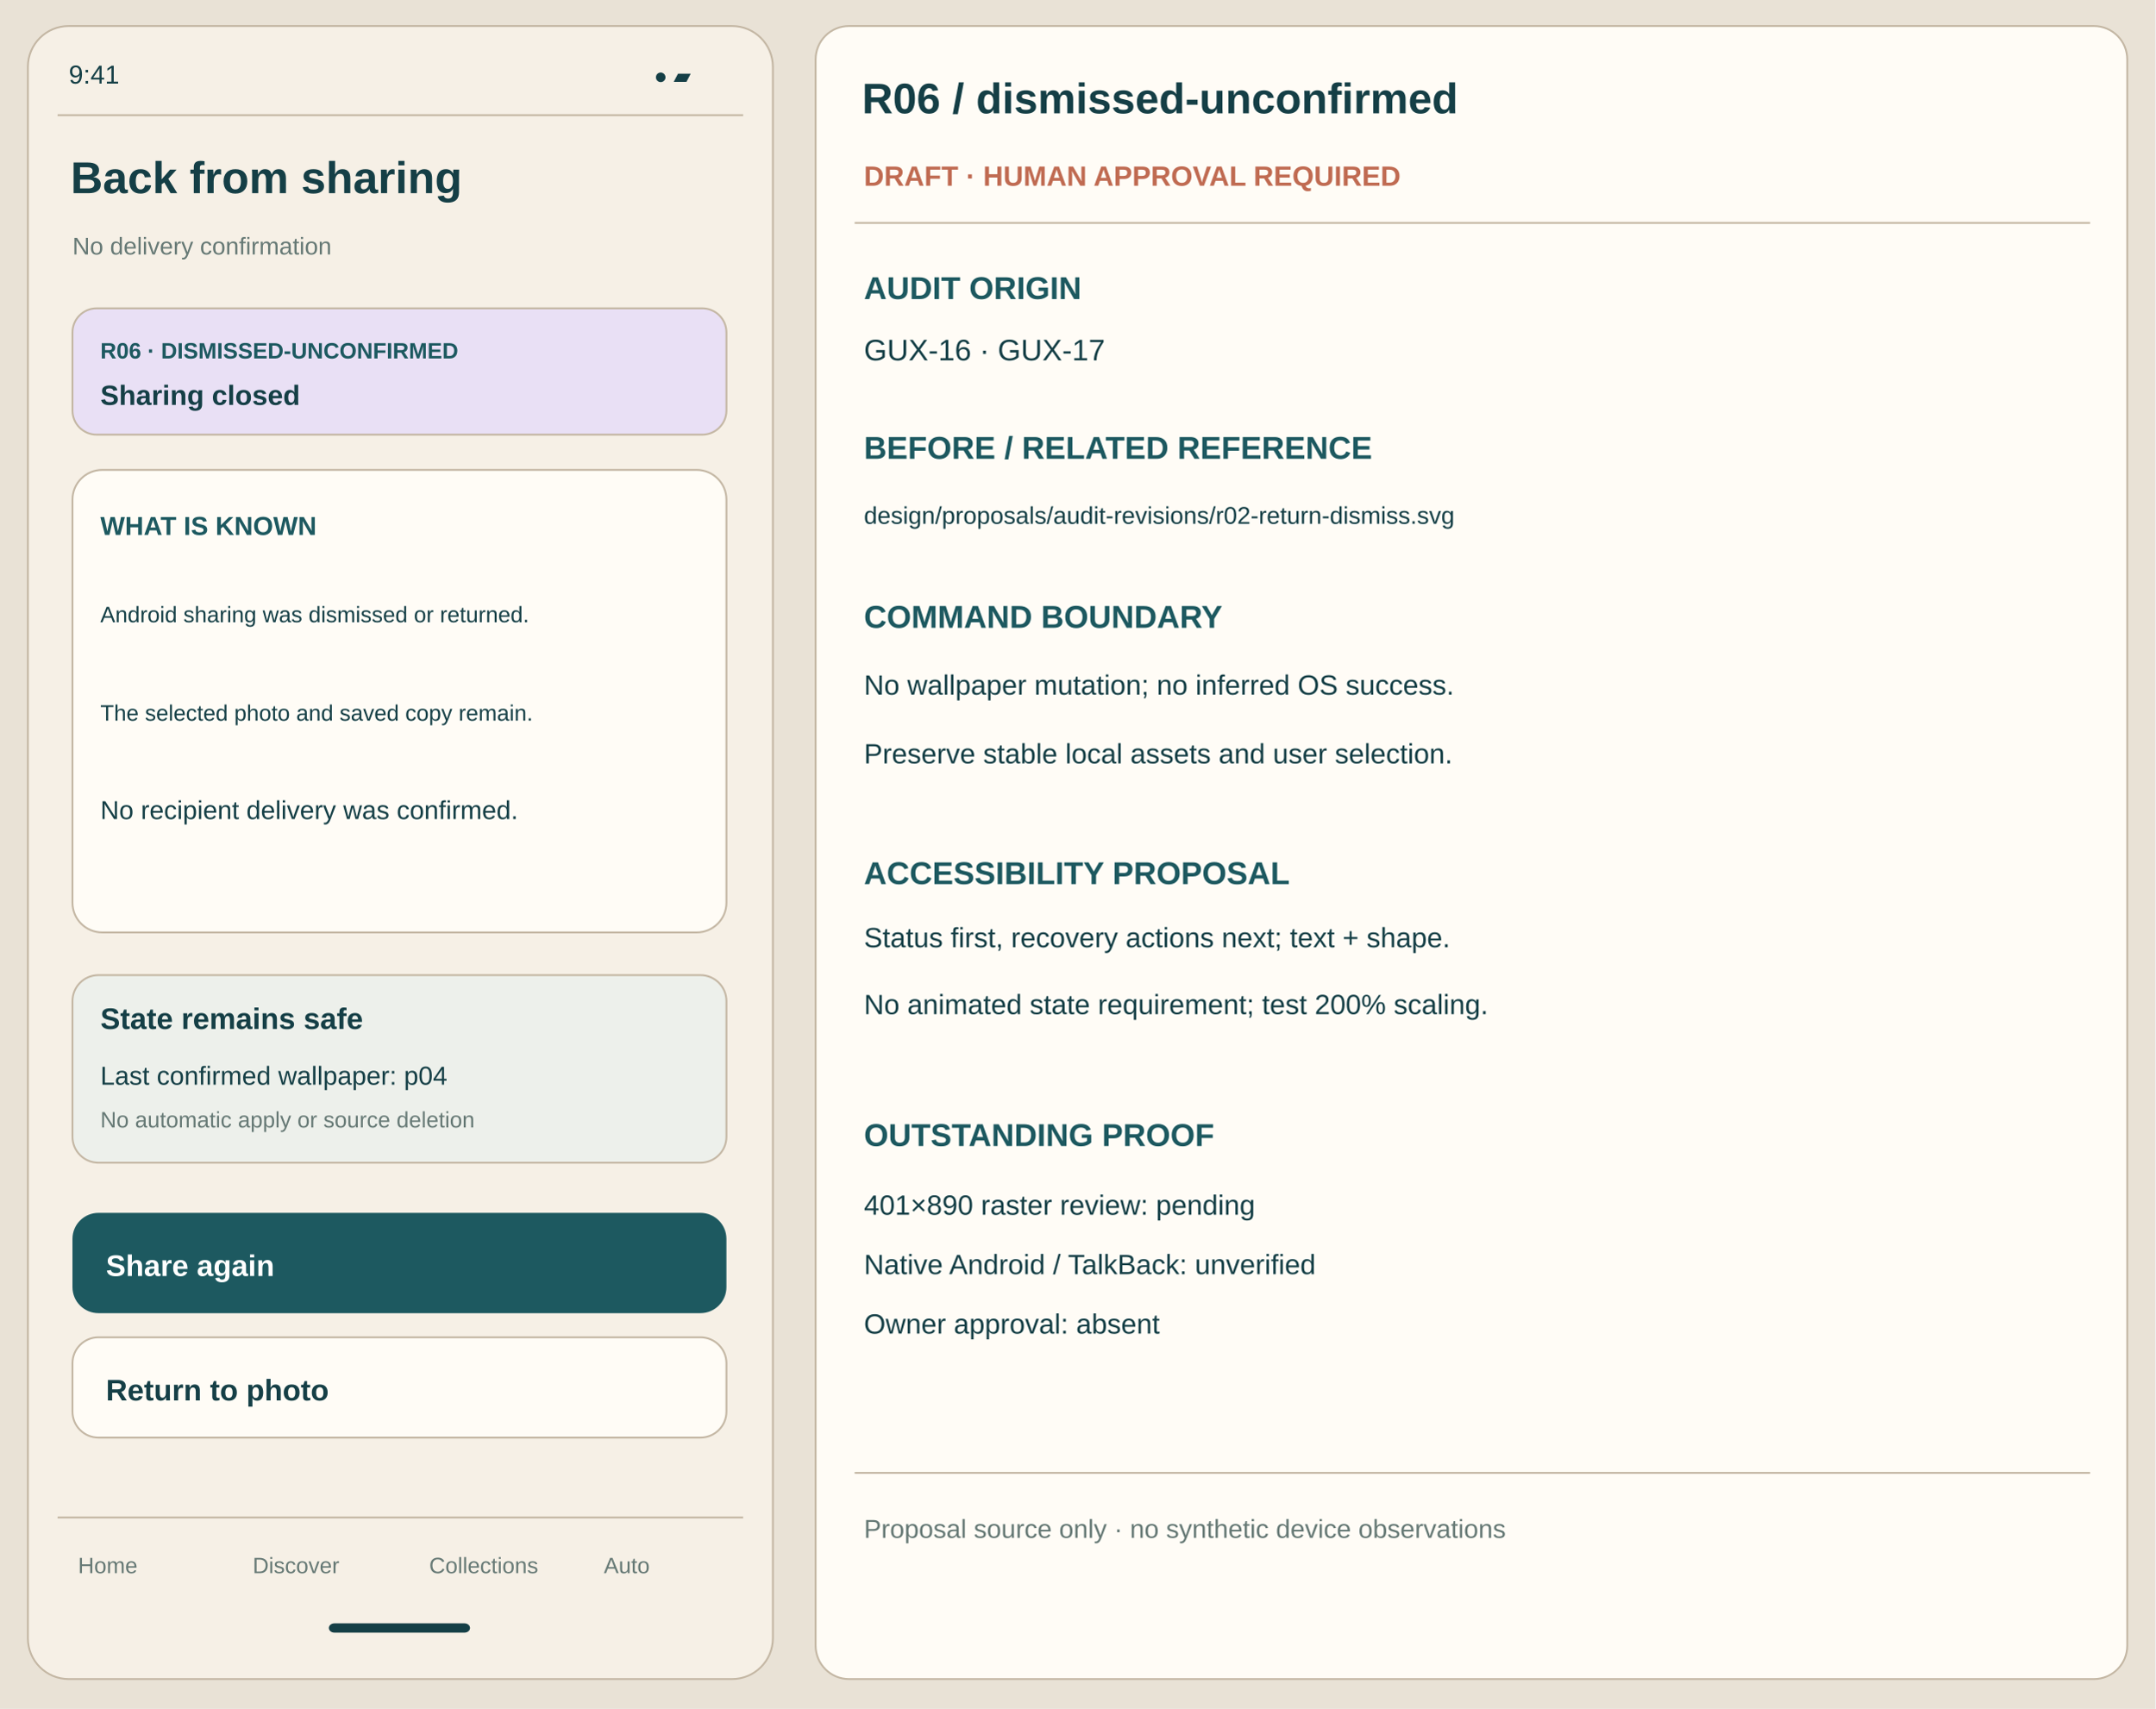
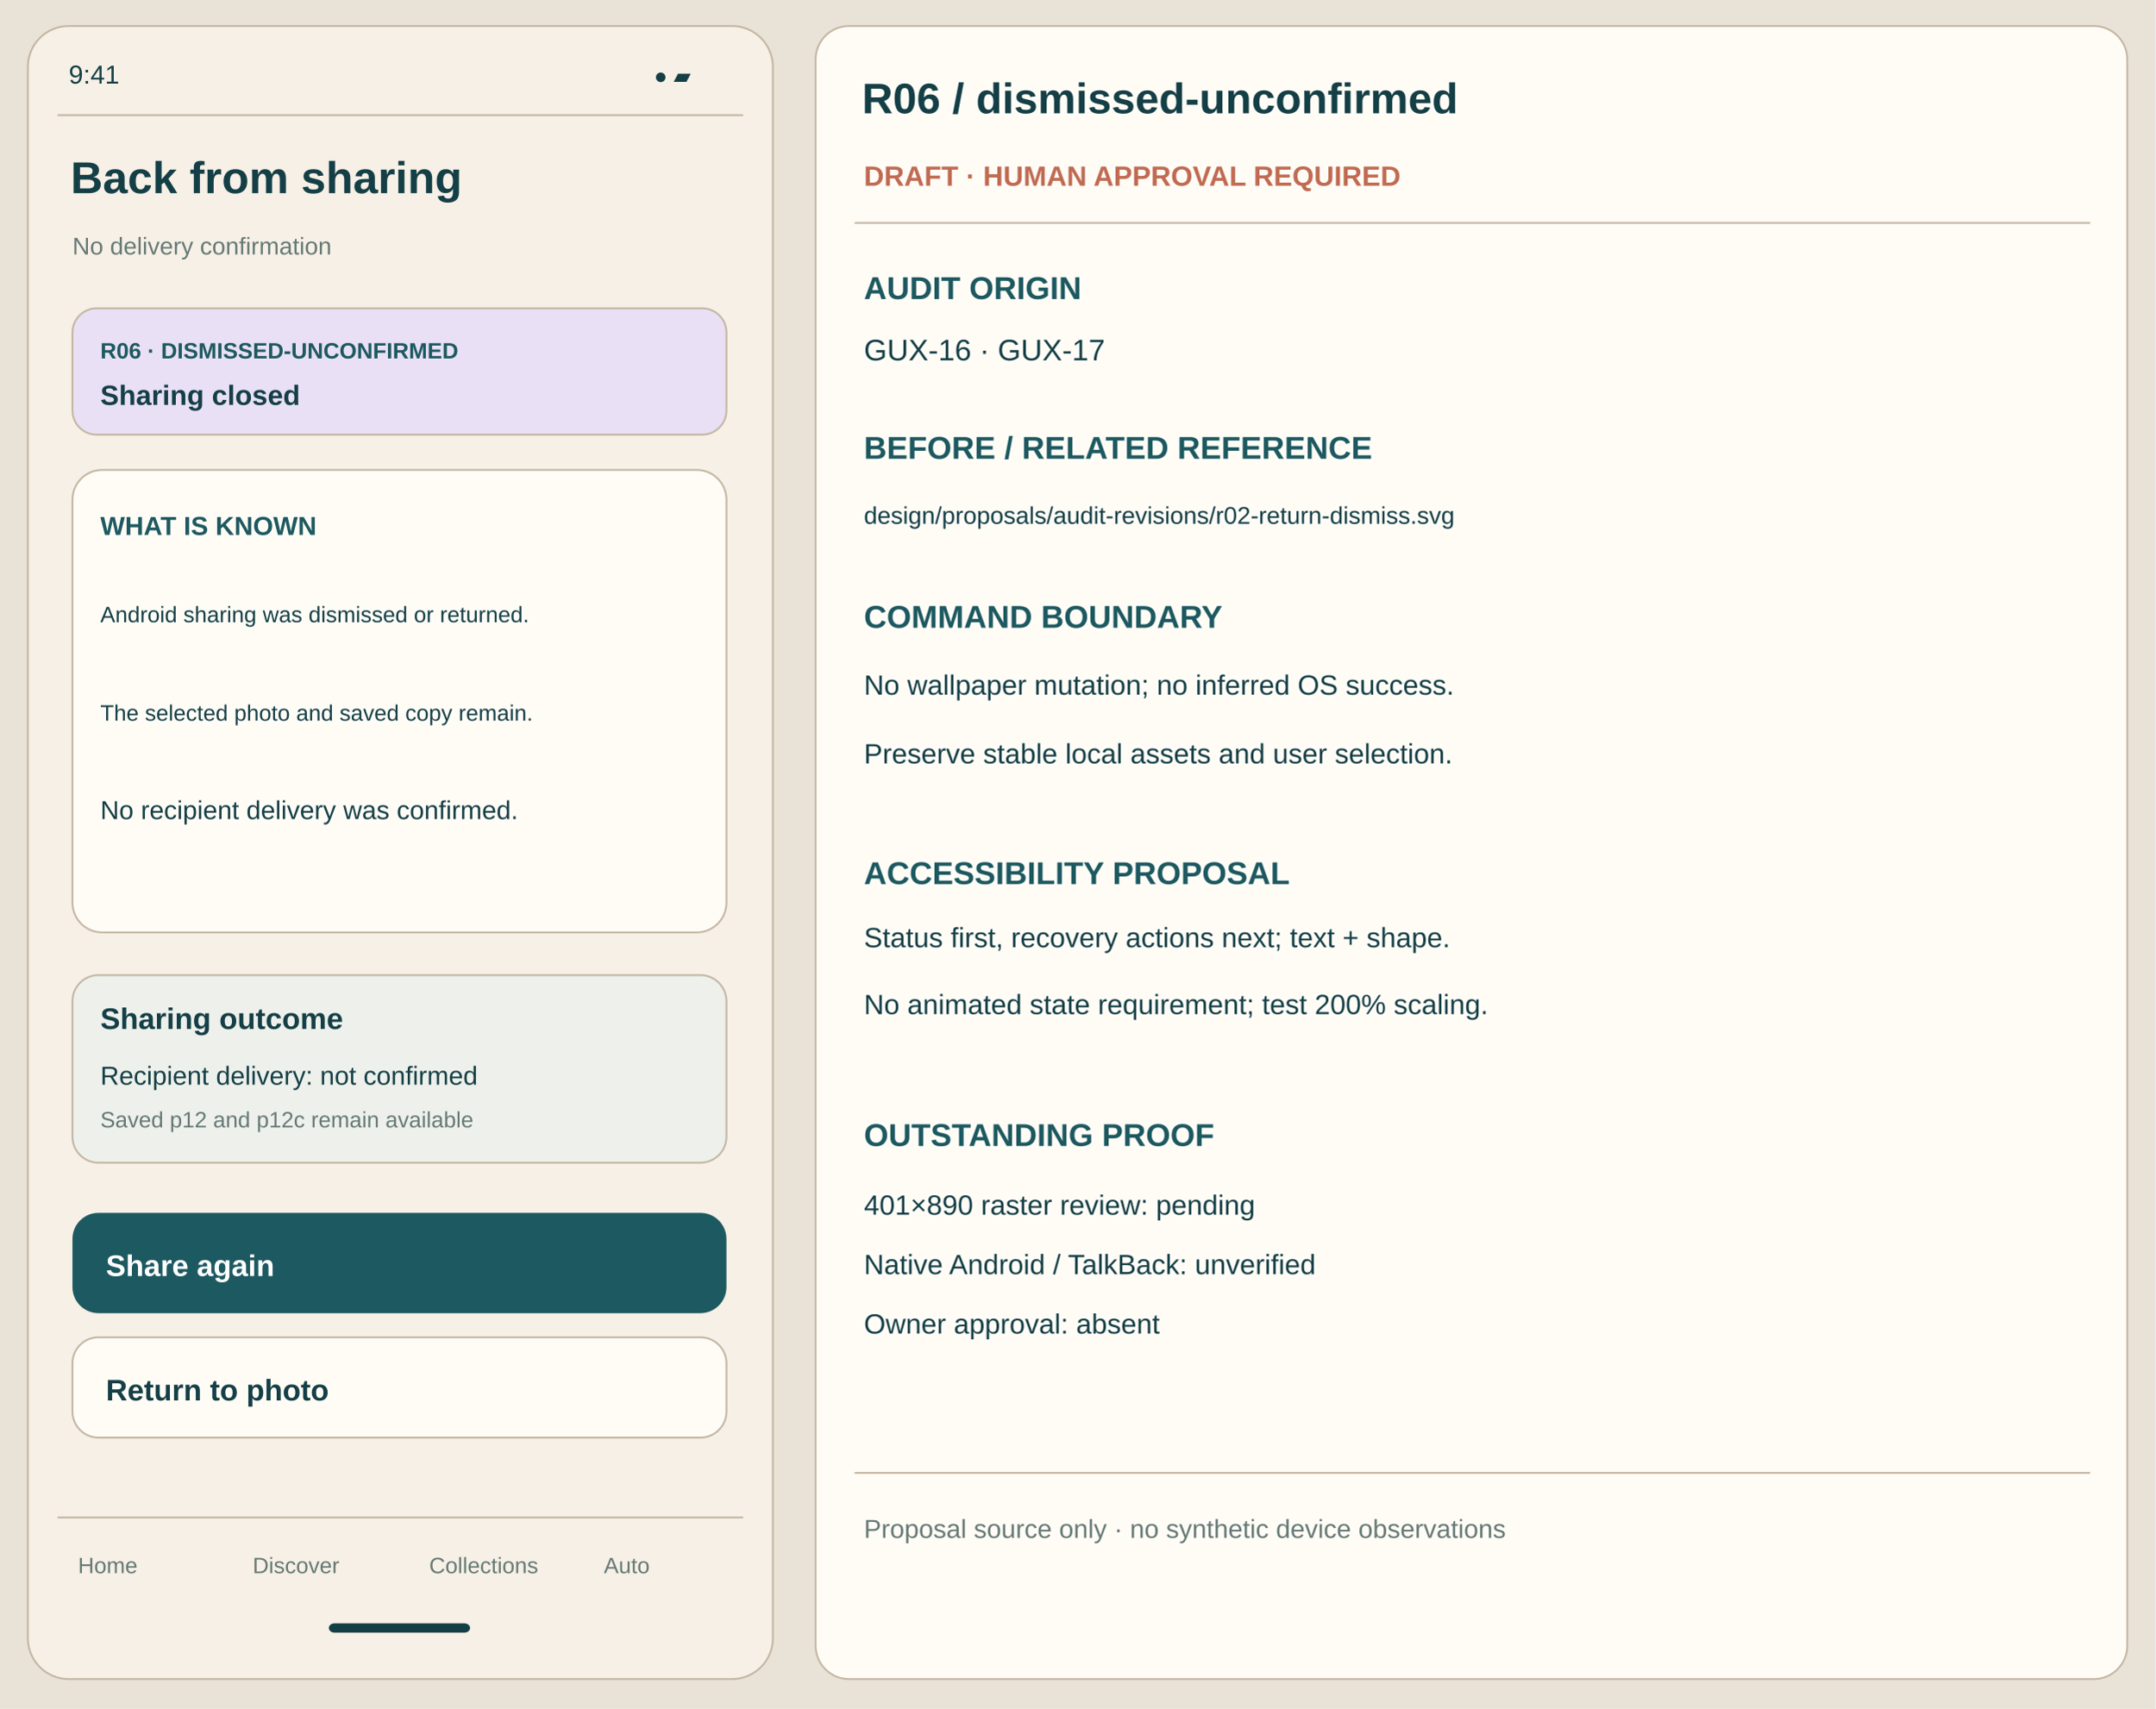
<svg xmlns="http://www.w3.org/2000/svg" width="1160" height="920" viewBox="0 0 1160 920" role="img" aria-label="R06 Back from sharing draft visual reference">
  <rect x="0" y="0" width="1160" height="920" rx="0" fill="#E9E2D6" stroke="none" />
  <rect x="15" y="14" width="401" height="890" rx="22" fill="#F6F0E6" stroke="#C4B7A4" />
  <text x="37" y="45" font-family="Arial,Helvetica,sans-serif" font-size="14" fill="#153F46" font-weight="500">9:41</text>
  <text x="352" y="45" font-family="Arial,Helvetica,sans-serif" font-size="12" fill="#153F46" font-weight="500">● ▰</text>
  <path d="M31 62H400" stroke="#C4B7A4" />
  <text x="38" y="104" font-family="Arial,Helvetica,sans-serif" font-size="24" fill="#153F46" font-weight="700">Back from sharing</text>
  <text x="39" y="137" font-family="Arial,Helvetica,sans-serif" font-size="13" fill="#667975" font-weight="500">No delivery confirmation</text>
  <rect x="39" y="166" width="352" height="68" rx="13" fill="#E9E0F5" stroke="#C4B7A4" />
  <text x="54" y="193" font-family="Arial,Helvetica,sans-serif" font-size="12" fill="#1D5960" font-weight="700">R06 · DISMISSED-UNCONFIRMED</text>
  <text x="54" y="218" font-family="Arial,Helvetica,sans-serif" font-size="15" fill="#153F46" font-weight="700">Sharing closed</text>
  <rect x="39" y="253" width="352" height="249" rx="16" fill="#FFFCF6" stroke="#C4B7A4" />
  <text x="54" y="288" font-family="Arial,Helvetica,sans-serif" font-size="14" fill="#1D5960" font-weight="700">WHAT IS KNOWN</text>
  <text x="54" y="335" font-family="Arial,Helvetica,sans-serif" font-size="12" fill="#153F46" font-weight="500">Android sharing was dismissed or returned.</text>
  <text x="54" y="388" font-family="Arial,Helvetica,sans-serif" font-size="12" fill="#153F46" font-weight="500">The selected photo and saved copy remain.</text>
  <text x="54" y="441" font-family="Arial,Helvetica,sans-serif" font-size="14" fill="#153F46" font-weight="500">No recipient delivery was confirmed.</text>
  <rect x="39" y="525" width="352" height="101" rx="14" fill="#EDF0EB" stroke="#C4B7A4" />
-   <text x="54" y="554" font-family="Arial,Helvetica,sans-serif" font-size="16" fill="#153F46" font-weight="700">State remains safe</text>
-   <text x="54" y="584" font-family="Arial,Helvetica,sans-serif" font-size="14" fill="#153F46" font-weight="500">Last confirmed wallpaper: p04</text>
-   <text x="54" y="607" font-family="Arial,Helvetica,sans-serif" font-size="12" fill="#667975" font-weight="500">No automatic apply or source deletion</text>
+   <text x="54" y="554" font-family="Arial,Helvetica,sans-serif" font-size="16" fill="#153F46" font-weight="700">Sharing outcome</text>
+   <text x="54" y="584" font-family="Arial,Helvetica,sans-serif" font-size="14" fill="#153F46" font-weight="500">Recipient delivery: not confirmed</text>
+   <text x="54" y="607" font-family="Arial,Helvetica,sans-serif" font-size="12" fill="#667975" font-weight="500">Saved p12 and p12c remain available</text>
  <rect x="39" y="653" width="352" height="54" rx="14" fill="#1D5960" stroke="none" />
  <text x="57" y="687" font-family="Arial,Helvetica,sans-serif" font-size="16" fill="#FFFFFF" font-weight="700">Share again</text>
  <rect x="39" y="720" width="352" height="54" rx="14" fill="#FFFCF6" stroke="#C4B7A4" />
  <text x="57" y="754" font-family="Arial,Helvetica,sans-serif" font-size="16" fill="#153F46" font-weight="700">Return to photo</text>
  <path d="M31 817H400" stroke="#C4B7A4" />
  <text x="42" y="847" font-family="Arial,Helvetica,sans-serif" font-size="12" fill="#667975" font-weight="500">Home</text>
  <text x="136" y="847" font-family="Arial,Helvetica,sans-serif" font-size="12" fill="#667975" font-weight="500">Discover</text>
  <text x="231" y="847" font-family="Arial,Helvetica,sans-serif" font-size="12" fill="#667975" font-weight="500">Collections</text>
  <text x="325" y="847" font-family="Arial,Helvetica,sans-serif" font-size="12" fill="#667975" font-weight="500">Auto</text>
  <rect x="177" y="874" width="76" height="5" rx="3" fill="#153F46" stroke="none" />
  <rect x="439" y="14" width="706" height="890" rx="18" fill="#FFFCF6" stroke="#C4B7A4" />
  <text x="464" y="61" font-family="Arial,Helvetica,sans-serif" font-size="23" fill="#153F46" font-weight="700">R06 / dismissed-unconfirmed</text>
  <text x="465" y="100" font-family="Arial,Helvetica,sans-serif" font-size="15" fill="#C06B52" font-weight="700">DRAFT · HUMAN APPROVAL REQUIRED</text>
  <path d="M460 120H1125" stroke="#C4B7A4" />
  <text x="465" y="161" font-family="Arial,Helvetica,sans-serif" font-size="17" fill="#1D5960" font-weight="700">AUDIT ORIGIN</text>
  <text x="465" y="194" font-family="Arial,Helvetica,sans-serif" font-size="16" fill="#153F46" font-weight="500">GUX-16 · GUX-17</text>
  <text x="465" y="247" font-family="Arial,Helvetica,sans-serif" font-size="17" fill="#1D5960" font-weight="700">BEFORE / RELATED REFERENCE</text>
  <text x="465" y="282" font-family="Arial,Helvetica,sans-serif" font-size="13" fill="#153F46" font-weight="500">design/proposals/audit-revisions/r02-return-dismiss.svg</text>
  <text x="465" y="338" font-family="Arial,Helvetica,sans-serif" font-size="17" fill="#1D5960" font-weight="700">COMMAND BOUNDARY</text>
  <text x="465" y="374" font-family="Arial,Helvetica,sans-serif" font-size="15" fill="#153F46" font-weight="500">No wallpaper mutation; no inferred OS success.</text>
  <text x="465" y="411" font-family="Arial,Helvetica,sans-serif" font-size="15" fill="#153F46" font-weight="500">Preserve stable local assets and user selection.</text>
  <text x="465" y="476" font-family="Arial,Helvetica,sans-serif" font-size="17" fill="#1D5960" font-weight="700">ACCESSIBILITY PROPOSAL</text>
  <text x="465" y="510" font-family="Arial,Helvetica,sans-serif" font-size="15" fill="#153F46" font-weight="500">Status first, recovery actions next; text + shape.</text>
  <text x="465" y="546" font-family="Arial,Helvetica,sans-serif" font-size="15" fill="#153F46" font-weight="500">No animated state requirement; test 200% scaling.</text>
  <text x="465" y="617" font-family="Arial,Helvetica,sans-serif" font-size="17" fill="#1D5960" font-weight="700">OUTSTANDING PROOF</text>
  <text x="465" y="654" font-family="Arial,Helvetica,sans-serif" font-size="15" fill="#153F46" font-weight="500">401×890 raster review: pending</text>
  <text x="465" y="686" font-family="Arial,Helvetica,sans-serif" font-size="15" fill="#153F46" font-weight="500">Native Android / TalkBack: unverified</text>
  <text x="465" y="718" font-family="Arial,Helvetica,sans-serif" font-size="15" fill="#153F46" font-weight="500">Owner approval: absent</text>
  <path d="M460 793H1125" stroke="#C4B7A4" />
  <text x="465" y="828" font-family="Arial,Helvetica,sans-serif" font-size="14" fill="#667975" font-weight="500">Proposal source only · no synthetic device observations</text>
</svg>
